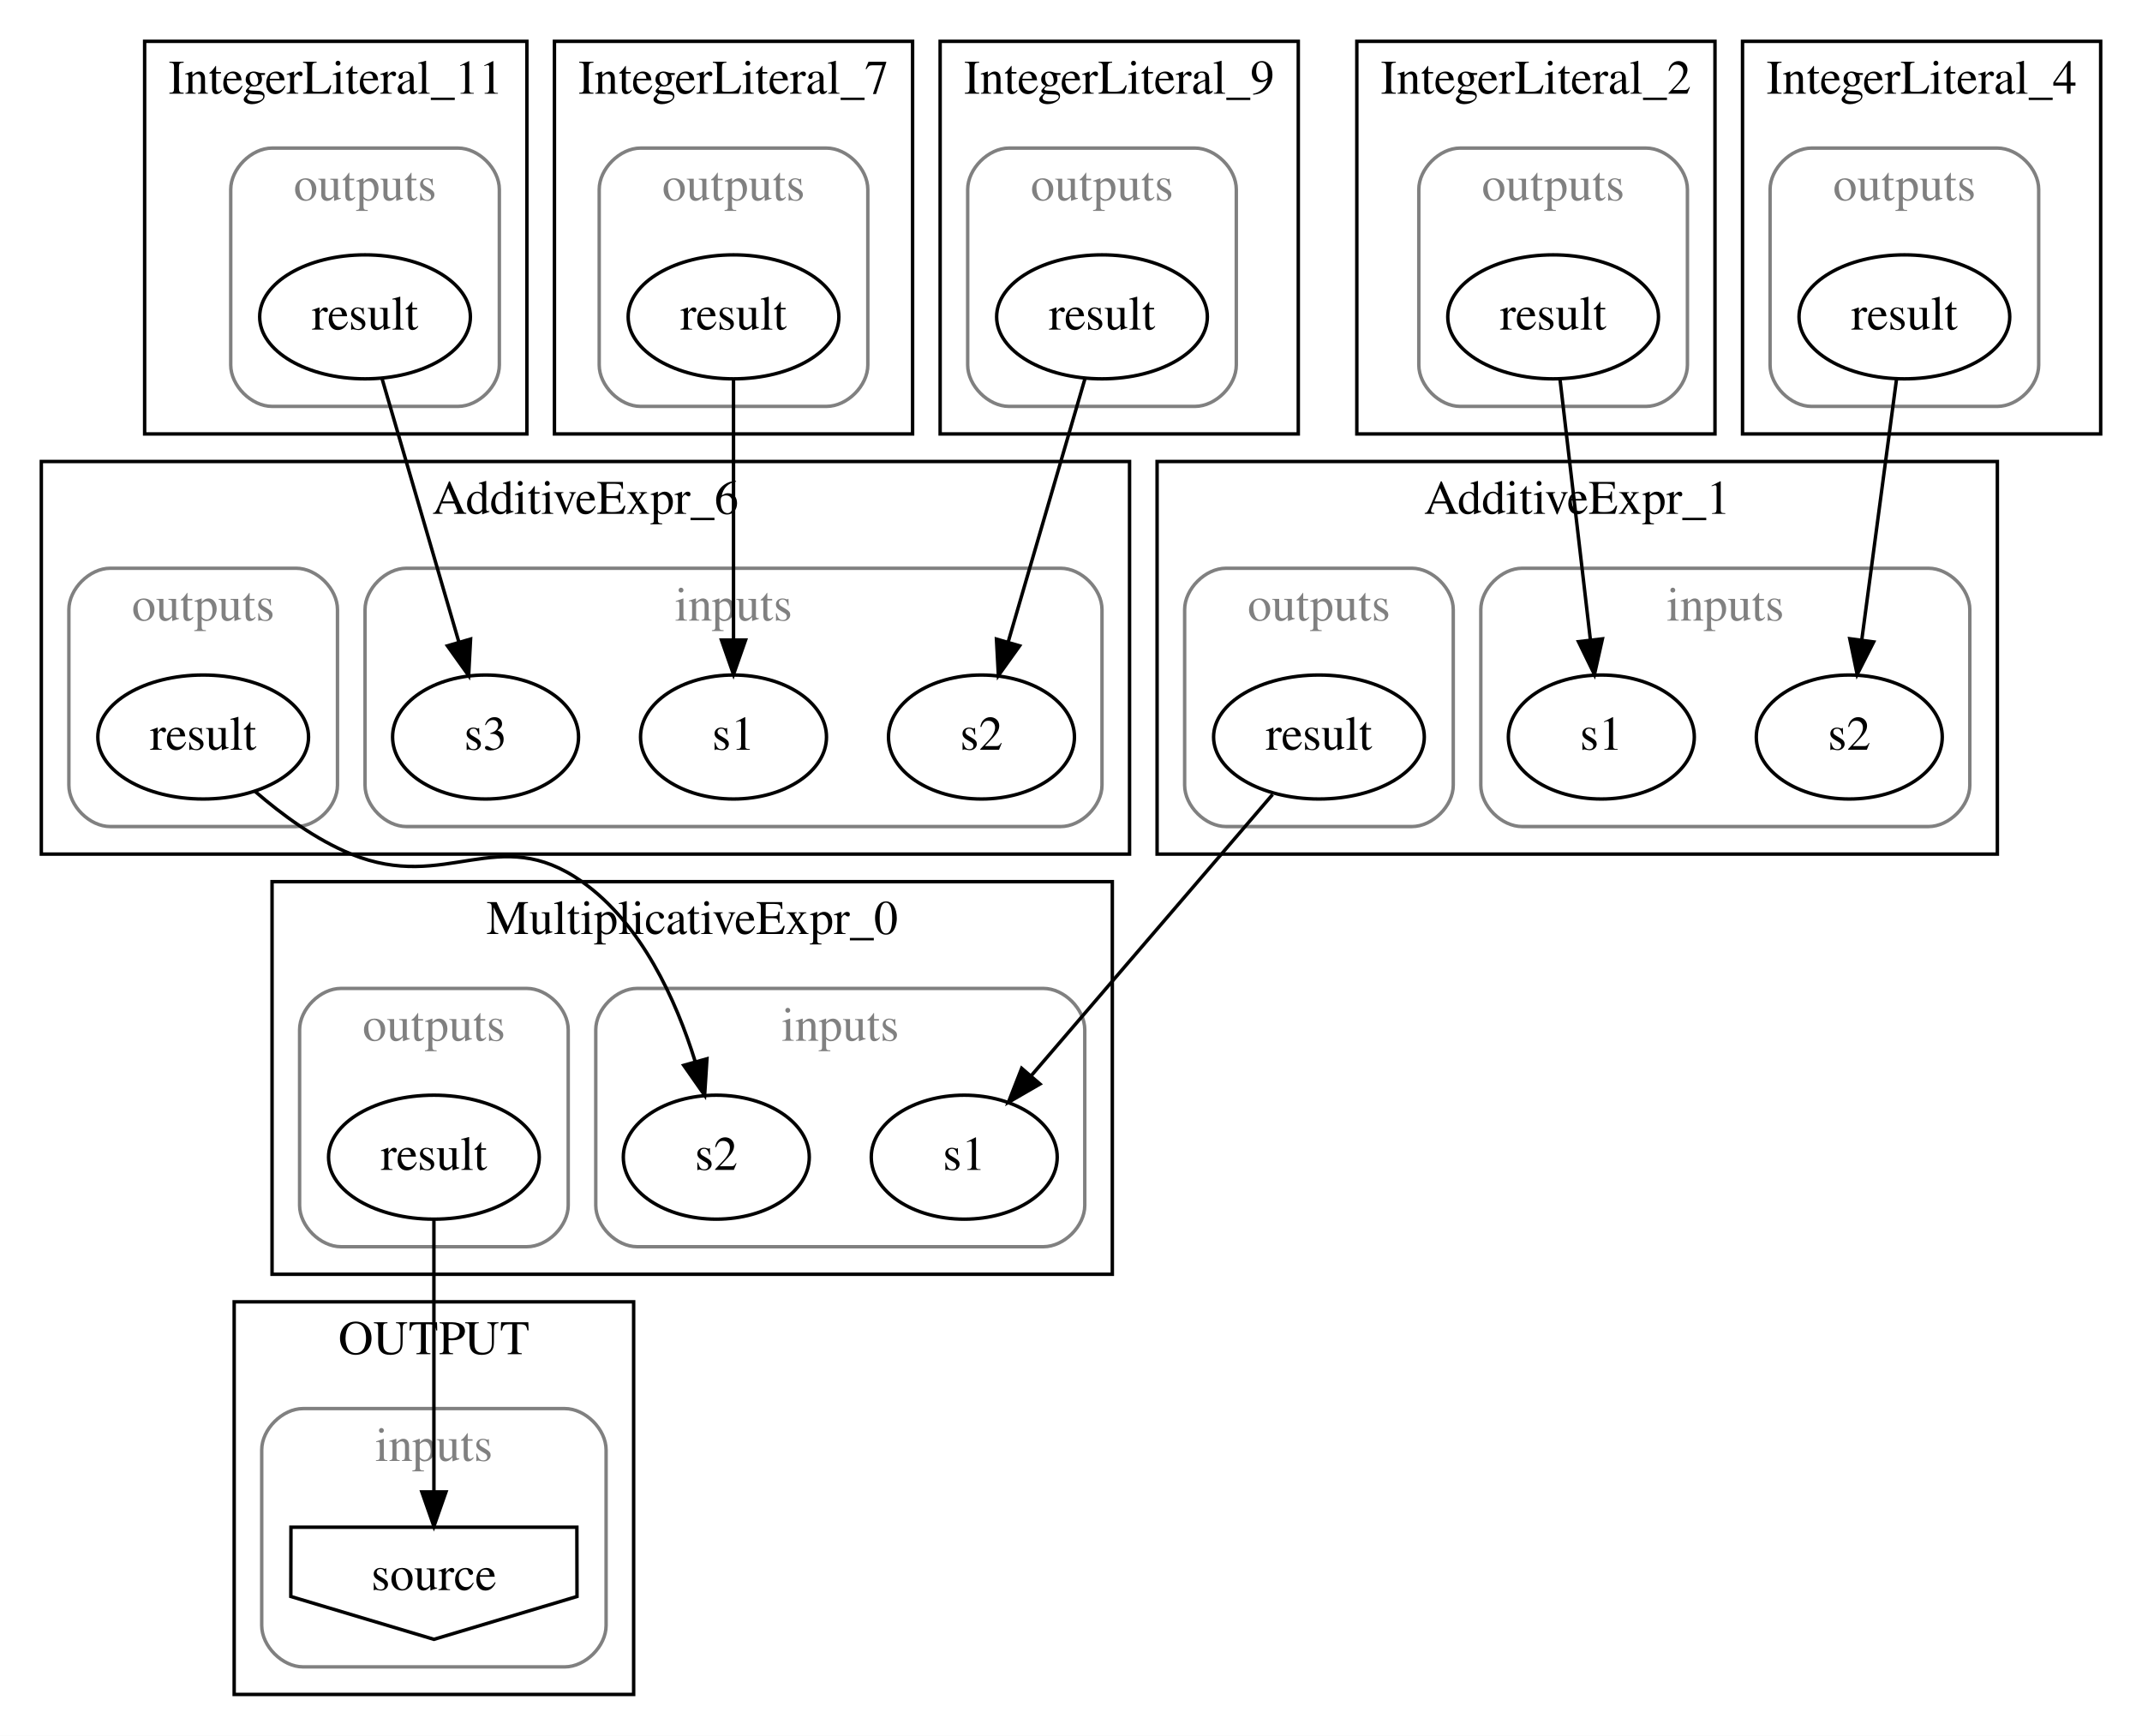
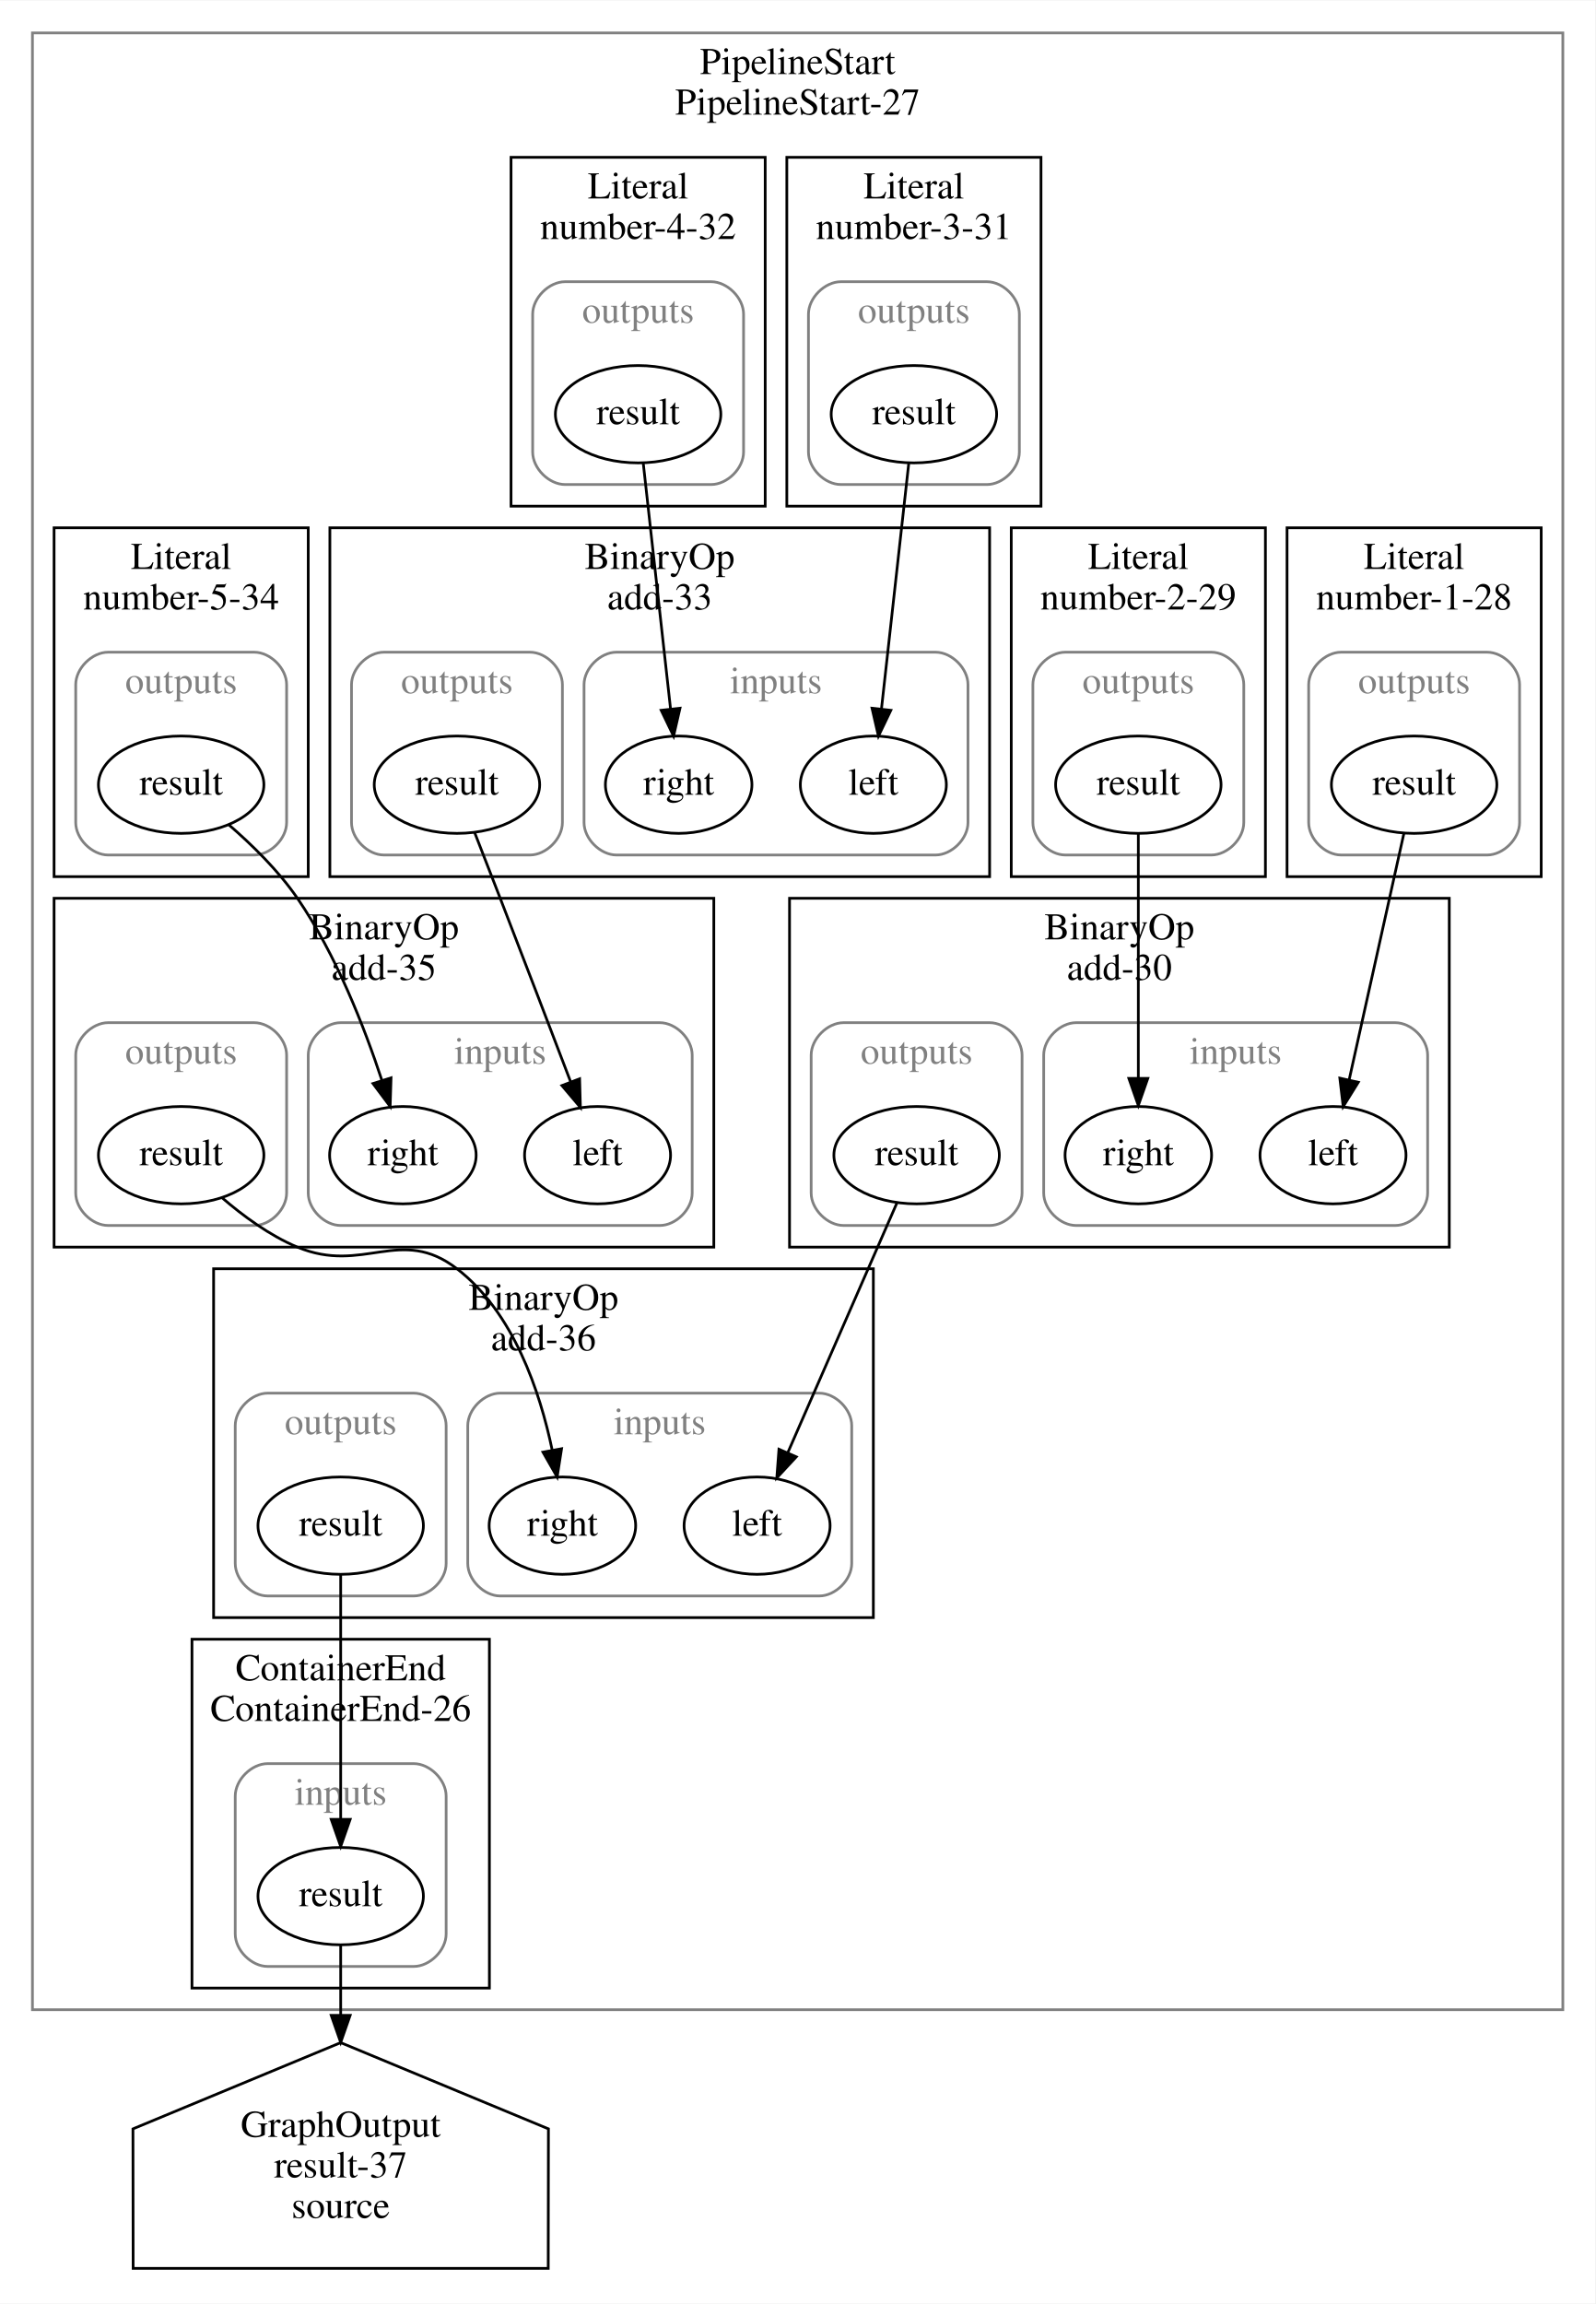
- <svg xmlns="http://www.w3.org/2000/svg" width="622pt" height="504pt" viewBox="0.00 0.00 622.00 504.00">
-   <g id="graph0" class="graph" transform="scale(1 1) rotate(0) translate(4 500)">
-     <polygon fill="white" stroke="none" points="-4,4 -4,-500 618,-500 618,4 -4,4" />
+ <svg xmlns="http://www.w3.org/2000/svg" width="590pt" height="852pt" viewBox="0.00 0.00 590.00 851.65">
+   <g id="graph0" class="graph" transform="scale(1 1) rotate(0) translate(4 847.647)">
+     <polygon fill="white" stroke="none" points="-4,4 -4,-847.647 586,-847.647 586,4 -4,4" />
    <g id="clust1" class="cluster">
-       <polygon fill="none" stroke="black" points="38,-374 38,-488 149,-488 149,-374 38,-374" />
-       <text text-anchor="middle" x="93.5" y="-472.8" font-family="Times,serif" font-size="14.00">IntegerLiteral_11</text>
+       <polygon fill="none" stroke="gray" points="8,-104.647 8,-835.647 574,-835.647 574,-104.647 8,-104.647" />
+       <text text-anchor="middle" x="291" y="-820.447" font-family="Times,serif" font-size="14.00">PipelineStart</text>
+       <text text-anchor="middle" x="291" y="-805.447" font-family="Times,serif" font-size="14.00">PipelineStart-27</text>
    </g>
    <g id="clust2" class="cluster">
-       <path fill="none" stroke="gray" d="M75,-382C75,-382 129,-382 129,-382 135,-382 141,-388 141,-394 141,-394 141,-445 141,-445 141,-451 135,-457 129,-457 129,-457 75,-457 75,-457 69,-457 63,-451 63,-445 63,-445 63,-394 63,-394 63,-388 69,-382 75,-382" />
-       <text text-anchor="middle" x="102" y="-441.8" font-family="Times,serif" font-size="14.00" fill="gray">outputs</text>
+       <polygon fill="none" stroke="black" points="472,-523.647 472,-652.647 566,-652.647 566,-523.647 472,-523.647" />
+       <text text-anchor="middle" x="519" y="-637.447" font-family="Times,serif" font-size="14.00">Literal</text>
+       <text text-anchor="middle" x="519" y="-622.447" font-family="Times,serif" font-size="14.00">number-1-28</text>
    </g>
    <g id="clust3" class="cluster">
-       <polygon fill="none" stroke="black" points="64,-8 64,-122 180,-122 180,-8 64,-8" />
-       <text text-anchor="middle" x="122" y="-106.8" font-family="Times,serif" font-size="14.00">OUTPUT</text>
+       <path fill="none" stroke="gray" d="M492,-531.647C492,-531.647 546,-531.647 546,-531.647 552,-531.647 558,-537.647 558,-543.647 558,-543.647 558,-594.647 558,-594.647 558,-600.647 552,-606.647 546,-606.647 546,-606.647 492,-606.647 492,-606.647 486,-606.647 480,-600.647 480,-594.647 480,-594.647 480,-543.647 480,-543.647 480,-537.647 486,-531.647 492,-531.647" />
+       <text text-anchor="middle" x="519" y="-591.447" font-family="Times,serif" font-size="14.00" fill="gray">outputs</text>
    </g>
    <g id="clust4" class="cluster">
-       <path fill="none" stroke="gray" d="M84,-16C84,-16 160,-16 160,-16 166,-16 172,-22 172,-28 172,-28 172,-79 172,-79 172,-85 166,-91 160,-91 160,-91 84,-91 84,-91 78,-91 72,-85 72,-79 72,-79 72,-28 72,-28 72,-22 78,-16 84,-16" />
-       <text text-anchor="middle" x="122" y="-75.8" font-family="Times,serif" font-size="14.00" fill="gray">inputs</text>
+       <polygon fill="none" stroke="black" points="370,-523.647 370,-652.647 464,-652.647 464,-523.647 370,-523.647" />
+       <text text-anchor="middle" x="417" y="-637.447" font-family="Times,serif" font-size="14.00">Literal</text>
+       <text text-anchor="middle" x="417" y="-622.447" font-family="Times,serif" font-size="14.00">number-2-29</text>
    </g>
    <g id="clust5" class="cluster">
-       <polygon fill="none" stroke="black" points="157,-374 157,-488 261,-488 261,-374 157,-374" />
-       <text text-anchor="middle" x="209" y="-472.8" font-family="Times,serif" font-size="14.00">IntegerLiteral_7</text>
+       <path fill="none" stroke="gray" d="M390,-531.647C390,-531.647 444,-531.647 444,-531.647 450,-531.647 456,-537.647 456,-543.647 456,-543.647 456,-594.647 456,-594.647 456,-600.647 450,-606.647 444,-606.647 444,-606.647 390,-606.647 390,-606.647 384,-606.647 378,-600.647 378,-594.647 378,-594.647 378,-543.647 378,-543.647 378,-537.647 384,-531.647 390,-531.647" />
+       <text text-anchor="middle" x="417" y="-591.447" font-family="Times,serif" font-size="14.00" fill="gray">outputs</text>
    </g>
    <g id="clust6" class="cluster">
-       <path fill="none" stroke="gray" d="M182,-382C182,-382 236,-382 236,-382 242,-382 248,-388 248,-394 248,-394 248,-445 248,-445 248,-451 242,-457 236,-457 236,-457 182,-457 182,-457 176,-457 170,-451 170,-445 170,-445 170,-394 170,-394 170,-388 176,-382 182,-382" />
-       <text text-anchor="middle" x="209" y="-441.8" font-family="Times,serif" font-size="14.00" fill="gray">outputs</text>
+       <polygon fill="none" stroke="black" points="288,-386.647 288,-515.647 532,-515.647 532,-386.647 288,-386.647" />
+       <text text-anchor="middle" x="410" y="-500.447" font-family="Times,serif" font-size="14.00">BinaryOp</text>
+       <text text-anchor="middle" x="410" y="-485.447" font-family="Times,serif" font-size="14.00">add-30</text>
    </g>
    <g id="clust7" class="cluster">
-       <polygon fill="none" stroke="black" points="75,-130 75,-244 319,-244 319,-130 75,-130" />
-       <text text-anchor="middle" x="197" y="-228.8" font-family="Times,serif" font-size="14.00">MultiplicativeExpr_0</text>
+       <path fill="none" stroke="gray" d="M394,-394.647C394,-394.647 512,-394.647 512,-394.647 518,-394.647 524,-400.647 524,-406.647 524,-406.647 524,-457.647 524,-457.647 524,-463.647 518,-469.647 512,-469.647 512,-469.647 394,-469.647 394,-469.647 388,-469.647 382,-463.647 382,-457.647 382,-457.647 382,-406.647 382,-406.647 382,-400.647 388,-394.647 394,-394.647" />
+       <text text-anchor="middle" x="453" y="-454.447" font-family="Times,serif" font-size="14.00" fill="gray">inputs</text>
    </g>
    <g id="clust8" class="cluster">
-       <path fill="none" stroke="gray" d="M181,-138C181,-138 299,-138 299,-138 305,-138 311,-144 311,-150 311,-150 311,-201 311,-201 311,-207 305,-213 299,-213 299,-213 181,-213 181,-213 175,-213 169,-207 169,-201 169,-201 169,-150 169,-150 169,-144 175,-138 181,-138" />
-       <text text-anchor="middle" x="240" y="-197.8" font-family="Times,serif" font-size="14.00" fill="gray">inputs</text>
+       <path fill="none" stroke="gray" d="M308,-394.647C308,-394.647 362,-394.647 362,-394.647 368,-394.647 374,-400.647 374,-406.647 374,-406.647 374,-457.647 374,-457.647 374,-463.647 368,-469.647 362,-469.647 362,-469.647 308,-469.647 308,-469.647 302,-469.647 296,-463.647 296,-457.647 296,-457.647 296,-406.647 296,-406.647 296,-400.647 302,-394.647 308,-394.647" />
+       <text text-anchor="middle" x="335" y="-454.447" font-family="Times,serif" font-size="14.00" fill="gray">outputs</text>
    </g>
    <g id="clust9" class="cluster">
-       <path fill="none" stroke="gray" d="M95,-138C95,-138 149,-138 149,-138 155,-138 161,-144 161,-150 161,-150 161,-201 161,-201 161,-207 155,-213 149,-213 149,-213 95,-213 95,-213 89,-213 83,-207 83,-201 83,-201 83,-150 83,-150 83,-144 89,-138 95,-138" />
-       <text text-anchor="middle" x="122" y="-197.8" font-family="Times,serif" font-size="14.00" fill="gray">outputs</text>
+       <polygon fill="none" stroke="black" points="287,-660.647 287,-789.647 381,-789.647 381,-660.647 287,-660.647" />
+       <text text-anchor="middle" x="334" y="-774.447" font-family="Times,serif" font-size="14.00">Literal</text>
+       <text text-anchor="middle" x="334" y="-759.447" font-family="Times,serif" font-size="14.00">number-3-31</text>
    </g>
    <g id="clust10" class="cluster">
-       <polygon fill="none" stroke="black" points="332,-252 332,-366 576,-366 576,-252 332,-252" />
-       <text text-anchor="middle" x="454" y="-350.8" font-family="Times,serif" font-size="14.00">AdditiveExpr_1</text>
+       <path fill="none" stroke="gray" d="M307,-668.647C307,-668.647 361,-668.647 361,-668.647 367,-668.647 373,-674.647 373,-680.647 373,-680.647 373,-731.647 373,-731.647 373,-737.647 367,-743.647 361,-743.647 361,-743.647 307,-743.647 307,-743.647 301,-743.647 295,-737.647 295,-731.647 295,-731.647 295,-680.647 295,-680.647 295,-674.647 301,-668.647 307,-668.647" />
+       <text text-anchor="middle" x="334" y="-728.447" font-family="Times,serif" font-size="14.00" fill="gray">outputs</text>
    </g>
    <g id="clust11" class="cluster">
-       <path fill="none" stroke="gray" d="M438,-260C438,-260 556,-260 556,-260 562,-260 568,-266 568,-272 568,-272 568,-323 568,-323 568,-329 562,-335 556,-335 556,-335 438,-335 438,-335 432,-335 426,-329 426,-323 426,-323 426,-272 426,-272 426,-266 432,-260 438,-260" />
-       <text text-anchor="middle" x="497" y="-319.8" font-family="Times,serif" font-size="14.00" fill="gray">inputs</text>
+       <polygon fill="none" stroke="black" points="185,-660.647 185,-789.647 279,-789.647 279,-660.647 185,-660.647" />
+       <text text-anchor="middle" x="232" y="-774.447" font-family="Times,serif" font-size="14.00">Literal</text>
+       <text text-anchor="middle" x="232" y="-759.447" font-family="Times,serif" font-size="14.00">number-4-32</text>
    </g>
    <g id="clust12" class="cluster">
-       <path fill="none" stroke="gray" d="M352,-260C352,-260 406,-260 406,-260 412,-260 418,-266 418,-272 418,-272 418,-323 418,-323 418,-329 412,-335 406,-335 406,-335 352,-335 352,-335 346,-335 340,-329 340,-323 340,-323 340,-272 340,-272 340,-266 346,-260 352,-260" />
-       <text text-anchor="middle" x="379" y="-319.8" font-family="Times,serif" font-size="14.00" fill="gray">outputs</text>
+       <path fill="none" stroke="gray" d="M205,-668.647C205,-668.647 259,-668.647 259,-668.647 265,-668.647 271,-674.647 271,-680.647 271,-680.647 271,-731.647 271,-731.647 271,-737.647 265,-743.647 259,-743.647 259,-743.647 205,-743.647 205,-743.647 199,-743.647 193,-737.647 193,-731.647 193,-731.647 193,-680.647 193,-680.647 193,-674.647 199,-668.647 205,-668.647" />
+       <text text-anchor="middle" x="232" y="-728.447" font-family="Times,serif" font-size="14.00" fill="gray">outputs</text>
    </g>
    <g id="clust13" class="cluster">
-       <polygon fill="none" stroke="black" points="390,-374 390,-488 494,-488 494,-374 390,-374" />
-       <text text-anchor="middle" x="442" y="-472.8" font-family="Times,serif" font-size="14.00">IntegerLiteral_2</text>
+       <polygon fill="none" stroke="black" points="118,-523.647 118,-652.647 362,-652.647 362,-523.647 118,-523.647" />
+       <text text-anchor="middle" x="240" y="-637.447" font-family="Times,serif" font-size="14.00">BinaryOp</text>
+       <text text-anchor="middle" x="240" y="-622.447" font-family="Times,serif" font-size="14.00">add-33</text>
    </g>
    <g id="clust14" class="cluster">
-       <path fill="none" stroke="gray" d="M420,-382C420,-382 474,-382 474,-382 480,-382 486,-388 486,-394 486,-394 486,-445 486,-445 486,-451 480,-457 474,-457 474,-457 420,-457 420,-457 414,-457 408,-451 408,-445 408,-445 408,-394 408,-394 408,-388 414,-382 420,-382" />
-       <text text-anchor="middle" x="447" y="-441.8" font-family="Times,serif" font-size="14.00" fill="gray">outputs</text>
+       <path fill="none" stroke="gray" d="M224,-531.647C224,-531.647 342,-531.647 342,-531.647 348,-531.647 354,-537.647 354,-543.647 354,-543.647 354,-594.647 354,-594.647 354,-600.647 348,-606.647 342,-606.647 342,-606.647 224,-606.647 224,-606.647 218,-606.647 212,-600.647 212,-594.647 212,-594.647 212,-543.647 212,-543.647 212,-537.647 218,-531.647 224,-531.647" />
+       <text text-anchor="middle" x="283" y="-591.447" font-family="Times,serif" font-size="14.00" fill="gray">inputs</text>
    </g>
    <g id="clust15" class="cluster">
-       <polygon fill="none" stroke="black" points="8,-252 8,-366 324,-366 324,-252 8,-252" />
-       <text text-anchor="middle" x="166" y="-350.8" font-family="Times,serif" font-size="14.00">AdditiveExpr_6</text>
+       <path fill="none" stroke="gray" d="M138,-531.647C138,-531.647 192,-531.647 192,-531.647 198,-531.647 204,-537.647 204,-543.647 204,-543.647 204,-594.647 204,-594.647 204,-600.647 198,-606.647 192,-606.647 192,-606.647 138,-606.647 138,-606.647 132,-606.647 126,-600.647 126,-594.647 126,-594.647 126,-543.647 126,-543.647 126,-537.647 132,-531.647 138,-531.647" />
+       <text text-anchor="middle" x="165" y="-591.447" font-family="Times,serif" font-size="14.00" fill="gray">outputs</text>
    </g>
    <g id="clust16" class="cluster">
-       <path fill="none" stroke="gray" d="M114,-260C114,-260 304,-260 304,-260 310,-260 316,-266 316,-272 316,-272 316,-323 316,-323 316,-329 310,-335 304,-335 304,-335 114,-335 114,-335 108,-335 102,-329 102,-323 102,-323 102,-272 102,-272 102,-266 108,-260 114,-260" />
-       <text text-anchor="middle" x="209" y="-319.8" font-family="Times,serif" font-size="14.00" fill="gray">inputs</text>
+       <polygon fill="none" stroke="black" points="16,-523.647 16,-652.647 110,-652.647 110,-523.647 16,-523.647" />
+       <text text-anchor="middle" x="63" y="-637.447" font-family="Times,serif" font-size="14.00">Literal</text>
+       <text text-anchor="middle" x="63" y="-622.447" font-family="Times,serif" font-size="14.00">number-5-34</text>
    </g>
    <g id="clust17" class="cluster">
-       <path fill="none" stroke="gray" d="M28,-260C28,-260 82,-260 82,-260 88,-260 94,-266 94,-272 94,-272 94,-323 94,-323 94,-329 88,-335 82,-335 82,-335 28,-335 28,-335 22,-335 16,-329 16,-323 16,-323 16,-272 16,-272 16,-266 22,-260 28,-260" />
-       <text text-anchor="middle" x="55" y="-319.8" font-family="Times,serif" font-size="14.00" fill="gray">outputs</text>
+       <path fill="none" stroke="gray" d="M36,-531.647C36,-531.647 90,-531.647 90,-531.647 96,-531.647 102,-537.647 102,-543.647 102,-543.647 102,-594.647 102,-594.647 102,-600.647 96,-606.647 90,-606.647 90,-606.647 36,-606.647 36,-606.647 30,-606.647 24,-600.647 24,-594.647 24,-594.647 24,-543.647 24,-543.647 24,-537.647 30,-531.647 36,-531.647" />
+       <text text-anchor="middle" x="63" y="-591.447" font-family="Times,serif" font-size="14.00" fill="gray">outputs</text>
    </g>
    <g id="clust18" class="cluster">
-       <polygon fill="none" stroke="black" points="502,-374 502,-488 606,-488 606,-374 502,-374" />
-       <text text-anchor="middle" x="554" y="-472.8" font-family="Times,serif" font-size="14.00">IntegerLiteral_4</text>
+       <polygon fill="none" stroke="black" points="16,-386.647 16,-515.647 260,-515.647 260,-386.647 16,-386.647" />
+       <text text-anchor="middle" x="138" y="-500.447" font-family="Times,serif" font-size="14.00">BinaryOp</text>
+       <text text-anchor="middle" x="138" y="-485.447" font-family="Times,serif" font-size="14.00">add-35</text>
    </g>
    <g id="clust19" class="cluster">
-       <path fill="none" stroke="gray" d="M522,-382C522,-382 576,-382 576,-382 582,-382 588,-388 588,-394 588,-394 588,-445 588,-445 588,-451 582,-457 576,-457 576,-457 522,-457 522,-457 516,-457 510,-451 510,-445 510,-445 510,-394 510,-394 510,-388 516,-382 522,-382" />
-       <text text-anchor="middle" x="549" y="-441.8" font-family="Times,serif" font-size="14.00" fill="gray">outputs</text>
+       <path fill="none" stroke="gray" d="M122,-394.647C122,-394.647 240,-394.647 240,-394.647 246,-394.647 252,-400.647 252,-406.647 252,-406.647 252,-457.647 252,-457.647 252,-463.647 246,-469.647 240,-469.647 240,-469.647 122,-469.647 122,-469.647 116,-469.647 110,-463.647 110,-457.647 110,-457.647 110,-406.647 110,-406.647 110,-400.647 116,-394.647 122,-394.647" />
+       <text text-anchor="middle" x="181" y="-454.447" font-family="Times,serif" font-size="14.00" fill="gray">inputs</text>
    </g>
    <g id="clust20" class="cluster">
-       <polygon fill="none" stroke="black" points="269,-374 269,-488 373,-488 373,-374 269,-374" />
-       <text text-anchor="middle" x="321" y="-472.8" font-family="Times,serif" font-size="14.00">IntegerLiteral_9</text>
+       <path fill="none" stroke="gray" d="M36,-394.647C36,-394.647 90,-394.647 90,-394.647 96,-394.647 102,-400.647 102,-406.647 102,-406.647 102,-457.647 102,-457.647 102,-463.647 96,-469.647 90,-469.647 90,-469.647 36,-469.647 36,-469.647 30,-469.647 24,-463.647 24,-457.647 24,-457.647 24,-406.647 24,-406.647 24,-400.647 30,-394.647 36,-394.647" />
+       <text text-anchor="middle" x="63" y="-454.447" font-family="Times,serif" font-size="14.00" fill="gray">outputs</text>
    </g>
    <g id="clust21" class="cluster">
-       <path fill="none" stroke="gray" d="M289,-382C289,-382 343,-382 343,-382 349,-382 355,-388 355,-394 355,-394 355,-445 355,-445 355,-451 349,-457 343,-457 343,-457 289,-457 289,-457 283,-457 277,-451 277,-445 277,-445 277,-394 277,-394 277,-388 283,-382 289,-382" />
-       <text text-anchor="middle" x="316" y="-441.8" font-family="Times,serif" font-size="14.00" fill="gray">outputs</text>
+       <polygon fill="none" stroke="black" points="75,-249.647 75,-378.647 319,-378.647 319,-249.647 75,-249.647" />
+       <text text-anchor="middle" x="197" y="-363.447" font-family="Times,serif" font-size="14.00">BinaryOp</text>
+       <text text-anchor="middle" x="197" y="-348.447" font-family="Times,serif" font-size="14.00">add-36</text>
+     </g>
+     <g id="clust22" class="cluster">
+       <path fill="none" stroke="gray" d="M181,-257.647C181,-257.647 299,-257.647 299,-257.647 305,-257.647 311,-263.647 311,-269.647 311,-269.647 311,-320.647 311,-320.647 311,-326.647 305,-332.647 299,-332.647 299,-332.647 181,-332.647 181,-332.647 175,-332.647 169,-326.647 169,-320.647 169,-320.647 169,-269.647 169,-269.647 169,-263.647 175,-257.647 181,-257.647" />
+       <text text-anchor="middle" x="240" y="-317.447" font-family="Times,serif" font-size="14.00" fill="gray">inputs</text>
+     </g>
+     <g id="clust23" class="cluster">
+       <path fill="none" stroke="gray" d="M95,-257.647C95,-257.647 149,-257.647 149,-257.647 155,-257.647 161,-263.647 161,-269.647 161,-269.647 161,-320.647 161,-320.647 161,-326.647 155,-332.647 149,-332.647 149,-332.647 95,-332.647 95,-332.647 89,-332.647 83,-326.647 83,-320.647 83,-320.647 83,-269.647 83,-269.647 83,-263.647 89,-257.647 95,-257.647" />
+       <text text-anchor="middle" x="122" y="-317.447" font-family="Times,serif" font-size="14.00" fill="gray">outputs</text>
+     </g>
+     <g id="clust24" class="cluster">
+       <polygon fill="none" stroke="black" points="67,-112.647 67,-241.647 177,-241.647 177,-112.647 67,-112.647" />
+       <text text-anchor="middle" x="122" y="-226.447" font-family="Times,serif" font-size="14.00">ContainerEnd</text>
+       <text text-anchor="middle" x="122" y="-211.447" font-family="Times,serif" font-size="14.00">ContainerEnd-26</text>
+     </g>
+     <g id="clust25" class="cluster">
+       <path fill="none" stroke="gray" d="M95,-120.647C95,-120.647 149,-120.647 149,-120.647 155,-120.647 161,-126.647 161,-132.647 161,-132.647 161,-183.647 161,-183.647 161,-189.647 155,-195.647 149,-195.647 149,-195.647 95,-195.647 95,-195.647 89,-195.647 83,-189.647 83,-183.647 83,-183.647 83,-132.647 83,-132.647 83,-126.647 89,-120.647 95,-120.647" />
+       <text text-anchor="middle" x="122" y="-180.447" font-family="Times,serif" font-size="14.00" fill="gray">inputs</text>
    </g>
    <g id="node1" class="node">
-       <ellipse fill="none" stroke="black" cx="102" cy="-408" rx="30.595" ry="18" />
-       <text text-anchor="middle" x="102" y="-404.3" font-family="Times,serif" font-size="14.00">result</text>
+       <ellipse fill="none" stroke="black" cx="519" cy="-557.647" rx="30.595" ry="18" />
+       <text text-anchor="middle" x="519" y="-553.947" font-family="Times,serif" font-size="14.00">result</text>
+     </g>
+     <g id="node4" class="node">
+       <ellipse fill="none" stroke="black" cx="489" cy="-420.647" rx="27" ry="18" />
+       <text text-anchor="middle" x="489" y="-416.947" font-family="Times,serif" font-size="14.00">left</text>
+     </g>
+     <g id="edge2" class="edge">
+       <path fill="none" stroke="black" d="M515.2,-539.55C510.106,-516.625 501.007,-475.68 494.987,-448.588" />
+       <polygon fill="black" stroke="black" points="498.355,-447.609 492.769,-438.606 491.521,-449.128 498.355,-447.609" />
+     </g>
+     <g id="node2" class="node">
+       <ellipse fill="none" stroke="black" cx="417" cy="-557.647" rx="30.595" ry="18" />
+       <text text-anchor="middle" x="417" y="-553.947" font-family="Times,serif" font-size="14.00">result</text>
+     </g>
+     <g id="node3" class="node">
+       <ellipse fill="none" stroke="black" cx="417" cy="-420.647" rx="27.097" ry="18" />
+       <text text-anchor="middle" x="417" y="-416.947" font-family="Times,serif" font-size="14.00">right</text>
+     </g>
+     <g id="edge3" class="edge">
+       <path fill="none" stroke="black" d="M417,-539.55C417,-516.75 417,-476.126 417,-449.033" />
+       <polygon fill="black" stroke="black" points="420.5,-449.033 417,-439.033 413.5,-449.033 420.5,-449.033" />
+     </g>
+     <g id="node5" class="node">
+       <ellipse fill="none" stroke="black" cx="335" cy="-420.647" rx="30.595" ry="18" />
+       <text text-anchor="middle" x="335" y="-416.947" font-family="Times,serif" font-size="14.00">result</text>
+     </g>
+     <g id="node16" class="node">
+       <ellipse fill="none" stroke="black" cx="276" cy="-283.647" rx="27" ry="18" />
+       <text text-anchor="middle" x="276" y="-279.947" font-family="Times,serif" font-size="14.00">left</text>
+     </g>
+     <g id="edge4" class="edge">
+       <path fill="none" stroke="black" d="M327.765,-403.094C317.68,-380.018 299.295,-337.949 287.368,-310.659" />
+       <polygon fill="black" stroke="black" points="290.506,-309.098 283.294,-301.336 284.091,-311.901 290.506,-309.098" />
+     </g>
+     <g id="node6" class="node">
+       <ellipse fill="none" stroke="black" cx="334" cy="-694.647" rx="30.595" ry="18" />
+       <text text-anchor="middle" x="334" y="-690.947" font-family="Times,serif" font-size="14.00">result</text>
+     </g>
+     <g id="node9" class="node">
+       <ellipse fill="none" stroke="black" cx="319" cy="-557.647" rx="27" ry="18" />
+       <text text-anchor="middle" x="319" y="-553.947" font-family="Times,serif" font-size="14.00">left</text>
+     </g>
+     <g id="edge5" class="edge">
+       <path fill="none" stroke="black" d="M332.1,-676.55C329.553,-653.625 325.004,-612.68 321.993,-585.588" />
+       <polygon fill="black" stroke="black" points="325.467,-585.159 320.884,-575.606 318.51,-585.932 325.467,-585.159" />
+     </g>
+     <g id="node7" class="node">
+       <ellipse fill="none" stroke="black" cx="232" cy="-694.647" rx="30.595" ry="18" />
+       <text text-anchor="middle" x="232" y="-690.947" font-family="Times,serif" font-size="14.00">result</text>
+     </g>
+     <g id="node8" class="node">
+       <ellipse fill="none" stroke="black" cx="247" cy="-557.647" rx="27.097" ry="18" />
+       <text text-anchor="middle" x="247" y="-553.947" font-family="Times,serif" font-size="14.00">right</text>
+     </g>
+     <g id="edge6" class="edge">
+       <path fill="none" stroke="black" d="M233.9,-676.55C236.447,-653.625 240.996,-612.68 244.007,-585.588" />
+       <polygon fill="black" stroke="black" points="247.49,-585.932 245.116,-575.606 240.533,-585.159 247.49,-585.932" />
+     </g>
+     <g id="node10" class="node">
+       <ellipse fill="none" stroke="black" cx="165" cy="-557.647" rx="30.595" ry="18" />
+       <text text-anchor="middle" x="165" y="-553.947" font-family="Times,serif" font-size="14.00">result</text>
    </g>
    <g id="node13" class="node">
-       <ellipse fill="none" stroke="black" cx="137" cy="-286" rx="27" ry="18" />
-       <text text-anchor="middle" x="137" y="-282.3" font-family="Times,serif" font-size="14.00">s3</text>
+       <ellipse fill="none" stroke="black" cx="217" cy="-420.647" rx="27" ry="18" />
+       <text text-anchor="middle" x="217" y="-416.947" font-family="Times,serif" font-size="14.00">left</text>
+     </g>
+     <g id="edge7" class="edge">
+       <path fill="none" stroke="black" d="M171.563,-539.9C174.466,-532.475 177.914,-523.629 181,-515.647 189.867,-492.712 199.863,-466.591 207.067,-447.715" />
+       <polygon fill="black" stroke="black" points="210.365,-448.891 210.659,-438.3 203.824,-446.396 210.365,-448.891" />
+     </g>
+     <g id="node11" class="node">
+       <ellipse fill="none" stroke="black" cx="63" cy="-557.647" rx="30.595" ry="18" />
+       <text text-anchor="middle" x="63" y="-553.947" font-family="Times,serif" font-size="14.00">result</text>
+     </g>
+     <g id="node12" class="node">
+       <ellipse fill="none" stroke="black" cx="145" cy="-420.647" rx="27.097" ry="18" />
+       <text text-anchor="middle" x="145" y="-416.947" font-family="Times,serif" font-size="14.00">right</text>
    </g>
    <g id="edge8" class="edge">
-       <path fill="none" stroke="black" d="M106.94,-390.061C112.751,-370.139 122.466,-336.83 129.275,-313.486" />
-       <polygon fill="black" stroke="black" points="132.645,-314.432 132.085,-303.852 125.925,-312.472 132.645,-314.432" />
-     </g>
-     <g id="node2" class="node">
-       <polygon fill="none" stroke="black" points="80.448,-36.438 122,-24 163.552,-36.438 163.513,-56.562 80.487,-56.562 80.448,-36.438" />
-       <text text-anchor="middle" x="122" y="-38.3" font-family="Times,serif" font-size="14.00">source</text>
-     </g>
-     <g id="node3" class="node">
-       <ellipse fill="none" stroke="black" cx="209" cy="-408" rx="30.595" ry="18" />
-       <text text-anchor="middle" x="209" y="-404.3" font-family="Times,serif" font-size="14.00">result</text>
-     </g>
-     <g id="node12" class="node">
-       <ellipse fill="none" stroke="black" cx="209" cy="-286" rx="27" ry="18" />
-       <text text-anchor="middle" x="209" y="-282.3" font-family="Times,serif" font-size="14.00">s1</text>
-     </g>
-     <g id="edge7" class="edge">
-       <path fill="none" stroke="black" d="M209,-389.807C209,-370.114 209,-337.583 209,-314.39" />
-       <polygon fill="black" stroke="black" points="212.5,-314.161 209,-304.161 205.5,-314.161 212.5,-314.161" />
-     </g>
-     <g id="node4" class="node">
-       <ellipse fill="none" stroke="black" cx="204" cy="-164" rx="27" ry="18" />
-       <text text-anchor="middle" x="204" y="-160.3" font-family="Times,serif" font-size="14.00">s2</text>
-     </g>
-     <g id="node5" class="node">
-       <ellipse fill="none" stroke="black" cx="276" cy="-164" rx="27" ry="18" />
-       <text text-anchor="middle" x="276" y="-160.3" font-family="Times,serif" font-size="14.00">s1</text>
-     </g>
-     <g id="node6" class="node">
-       <ellipse fill="none" stroke="black" cx="122" cy="-164" rx="30.595" ry="18" />
-       <text text-anchor="middle" x="122" y="-160.3" font-family="Times,serif" font-size="14.00">result</text>
+       <path fill="none" stroke="black" d="M80.585,-542.87C89.112,-535.501 98.998,-525.855 106,-515.647 120.298,-494.803 130.795,-467.9 137.274,-448.219" />
+       <polygon fill="black" stroke="black" points="140.62,-449.246 140.295,-438.656 133.946,-447.138 140.62,-449.246" />
+     </g>
+     <g id="node14" class="node">
+       <ellipse fill="none" stroke="black" cx="63" cy="-420.647" rx="30.595" ry="18" />
+       <text text-anchor="middle" x="63" y="-416.947" font-family="Times,serif" font-size="14.00">result</text>
+     </g>
+     <g id="node15" class="node">
+       <ellipse fill="none" stroke="black" cx="204" cy="-283.647" rx="27.097" ry="18" />
+       <text text-anchor="middle" x="204" y="-279.947" font-family="Times,serif" font-size="14.00">right</text>
+     </g>
+     <g id="edge9" class="edge">
+       <path fill="none" stroke="black" d="M78.078,-404.94C85.813,-398.262 95.749,-390.917 106,-386.647 130.428,-376.473 144.033,-394.791 165,-378.647 185.934,-362.53 195.718,-333.17 200.236,-311.537" />
+       <polygon fill="black" stroke="black" points="203.692,-312.097 202.057,-301.629 196.807,-310.832 203.692,-312.097" />
+     </g>
+     <g id="node17" class="node">
+       <ellipse fill="none" stroke="black" cx="122" cy="-283.647" rx="30.595" ry="18" />
+       <text text-anchor="middle" x="122" y="-279.947" font-family="Times,serif" font-size="14.00">result</text>
+     </g>
+     <g id="node18" class="node">
+       <ellipse fill="none" stroke="black" cx="122" cy="-146.647" rx="30.595" ry="18" />
+       <text text-anchor="middle" x="122" y="-142.947" font-family="Times,serif" font-size="14.00">result</text>
+     </g>
+     <g id="edge10" class="edge">
+       <path fill="none" stroke="black" d="M122,-265.55C122,-242.75 122,-202.126 122,-175.033" />
+       <polygon fill="black" stroke="black" points="125.5,-175.033 122,-165.033 118.5,-175.033 125.5,-175.033" />
+     </g>
+     <g id="node19" class="node">
+       <polygon fill="none" stroke="black" points="198.83,-60.584 122,-92.472 45.17,-60.584 45.242,-8.989 198.758,-8.989 198.83,-60.584" />
+       <text text-anchor="middle" x="122" y="-57.624" font-family="Times,serif" font-size="14.00">GraphOutput</text>
+       <text text-anchor="middle" x="122" y="-42.624" font-family="Times,serif" font-size="14.00">result-37</text>
+       <text text-anchor="middle" x="122" y="-27.624" font-family="Times,serif" font-size="14.00">source</text>
    </g>
    <g id="edge1" class="edge">
-       <path fill="none" stroke="black" d="M122,-145.807C122,-125.107 122,-90.222 122,-66.908" />
-       <polygon fill="black" stroke="black" points="125.5,-66.804 122,-56.804 118.5,-66.804 125.5,-66.804" />
-     </g>
-     <g id="node7" class="node">
-       <ellipse fill="none" stroke="black" cx="533" cy="-286" rx="27" ry="18" />
-       <text text-anchor="middle" x="533" y="-282.3" font-family="Times,serif" font-size="14.00">s2</text>
-     </g>
-     <g id="node8" class="node">
-       <ellipse fill="none" stroke="black" cx="461" cy="-286" rx="27" ry="18" />
-       <text text-anchor="middle" x="461" y="-282.3" font-family="Times,serif" font-size="14.00">s1</text>
-     </g>
-     <g id="node9" class="node">
-       <ellipse fill="none" stroke="black" cx="379" cy="-286" rx="30.595" ry="18" />
-       <text text-anchor="middle" x="379" y="-282.3" font-family="Times,serif" font-size="14.00">result</text>
-     </g>
-     <g id="edge3" class="edge">
-       <path fill="none" stroke="black" d="M365.535,-269.312C347.682,-248.512 316.05,-211.661 295.562,-187.791" />
-       <polygon fill="black" stroke="black" points="297.99,-185.245 288.821,-179.937 292.678,-189.804 297.99,-185.245" />
-     </g>
-     <g id="node10" class="node">
-       <ellipse fill="none" stroke="black" cx="447" cy="-408" rx="30.595" ry="18" />
-       <text text-anchor="middle" x="447" y="-404.3" font-family="Times,serif" font-size="14.00">result</text>
-     </g>
-     <g id="edge5" class="edge">
-       <path fill="none" stroke="black" d="M449.006,-389.807C451.303,-370.114 455.099,-337.583 457.805,-314.39" />
-       <polygon fill="black" stroke="black" points="461.315,-314.499 458.998,-304.161 454.363,-313.688 461.315,-314.499" />
-     </g>
-     <g id="node11" class="node">
-       <ellipse fill="none" stroke="black" cx="281" cy="-286" rx="27" ry="18" />
-       <text text-anchor="middle" x="281" y="-282.3" font-family="Times,serif" font-size="14.00">s2</text>
-     </g>
-     <g id="node14" class="node">
-       <ellipse fill="none" stroke="black" cx="55" cy="-286" rx="30.595" ry="18" />
-       <text text-anchor="middle" x="55" y="-282.3" font-family="Times,serif" font-size="14.00">result</text>
-     </g>
-     <g id="edge2" class="edge">
-       <path fill="none" stroke="black" d="M70.049,-270.221C77.776,-263.526 87.716,-256.188 98,-252 125.775,-240.69 140.515,-261.316 165,-244 182.329,-231.745 192.331,-209.564 197.857,-191.818" />
-       <polygon fill="black" stroke="black" points="201.283,-192.565 200.615,-181.991 194.543,-190.673 201.283,-192.565" />
-     </g>
-     <g id="node15" class="node">
-       <ellipse fill="none" stroke="black" cx="549" cy="-408" rx="30.595" ry="18" />
-       <text text-anchor="middle" x="549" y="-404.3" font-family="Times,serif" font-size="14.00">result</text>
-     </g>
-     <g id="edge4" class="edge">
-       <path fill="none" stroke="black" d="M546.708,-389.807C544.07,-370.025 539.705,-337.288 536.61,-314.076" />
-       <polygon fill="black" stroke="black" points="540.079,-313.611 535.288,-304.161 533.141,-314.536 540.079,-313.611" />
-     </g>
-     <g id="node16" class="node">
-       <ellipse fill="none" stroke="black" cx="316" cy="-408" rx="30.595" ry="18" />
-       <text text-anchor="middle" x="316" y="-404.3" font-family="Times,serif" font-size="14.00">result</text>
-     </g>
-     <g id="edge6" class="edge">
-       <path fill="none" stroke="black" d="M311.06,-390.061C305.249,-370.139 295.534,-336.83 288.725,-313.486" />
-       <polygon fill="black" stroke="black" points="292.075,-312.472 285.915,-303.852 285.355,-314.432 292.075,-312.472" />
+       <path fill="none" stroke="black" d="M122,-128.521C122,-121.167 122,-112.119 122,-102.763" />
+       <polygon fill="black" stroke="black" points="125.5,-102.555 122,-92.555 118.5,-102.556 125.5,-102.555" />
    </g>
  </g>
</svg>
